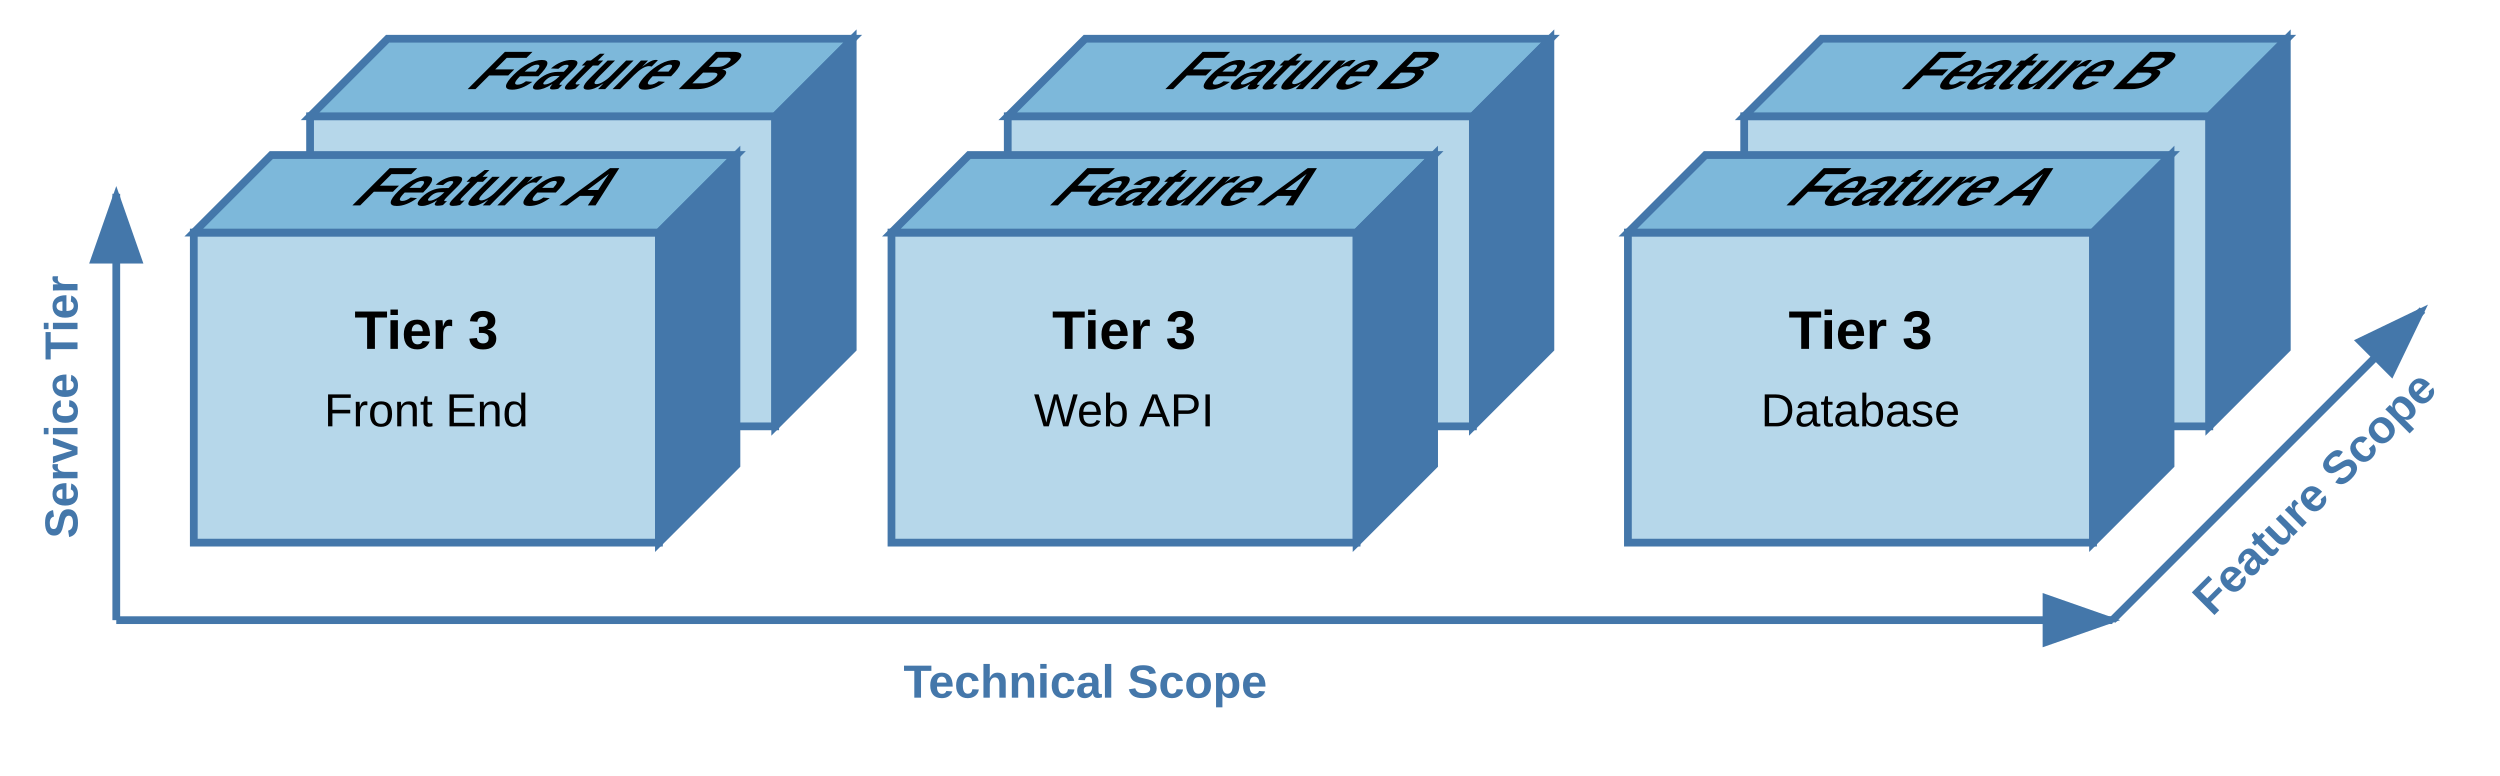
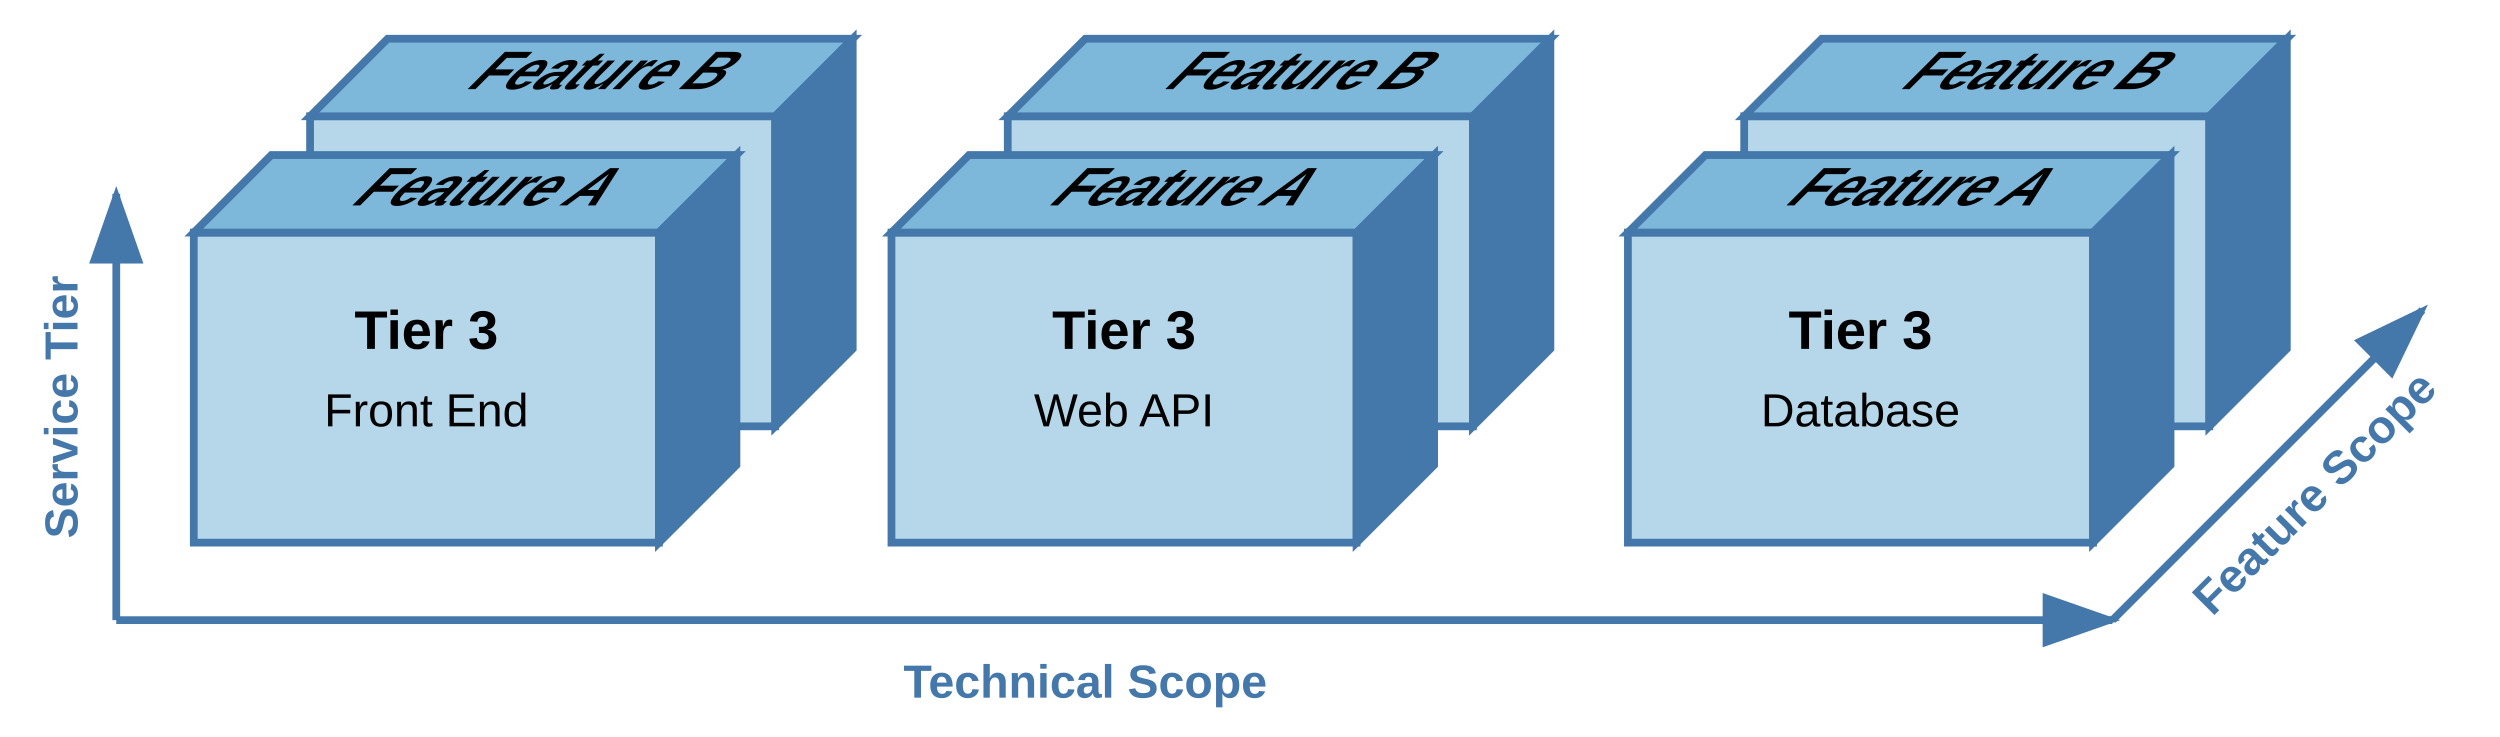
- <svg xmlns="http://www.w3.org/2000/svg" width="645" height="200" viewBox="0 0 645 200">
+ <svg xmlns="http://www.w3.org/2000/svg" width="645" height="190" viewBox="0 0 645 190">
  <defs>
    <style>
      .box-face { fill: #b6d7ea; stroke: #4477aa; stroke-width: 2; }
      .box-top { fill: #7db8da; stroke: #4477aa; stroke-width: 2; }
      .box-right { fill: #4477aaff; stroke: #4477aa; stroke-width: 2; }
      .box-text { font-family: Arial, sans-serif; font-size: 14px; font-weight: bold; text-anchor: middle; fill: #000; }
      .box-text-small { font-family: Arial, sans-serif; font-size: 12px; text-anchor: middle; fill: #000; }
      .axis-label { font-family: Arial, sans-serif; font-size: 12px; font-weight: bold; fill: #4477aa; }
      .axis-arrow { stroke: #4477aa; stroke-width: 2; fill: none; marker-end: url(#arrowhead); }
    </style>
    <defs>
      <marker id="arrowhead" markerWidth="10" markerHeight="7" refX="9" refY="3.5" orient="auto">
        <polygon points="0 0, 10 3.5, 0 7" fill="#4477aa" />
      </marker>
    </defs>
  </defs>
  <g>
    <rect x="80" y="30" width="120" height="80" class="box-face" />
    <polygon points="80,30 100,10 220,10 200,30" class="box-top" />
    <polygon points="200,30 220,10 220,90 200,110" class="box-right" />
    <text x="110" y="23" class="box-text" transform="skewX(-45) translate(65,0)">Feature B</text>
    <rect x="50" y="60" width="120" height="80" class="box-face" />
    <polygon points="50,60 70,40 190,40 170,60" class="box-top" />
    <polygon points="170,60 190,40 190,120 170,140" class="box-right" />
    <text x="110" y="90" class="box-text">Tier 3</text>
    <text x="110" y="110" class="box-text-small">Front End</text>
    <text x="110" y="53" class="box-text" transform="skewX(-45) translate(65,0)">Feature A</text>
  </g>
  <g>
    <rect x="260" y="30" width="120" height="80" class="box-face" />
    <polygon points="260,30 280,10 400,10 380,30" class="box-top" />
    <polygon points="380,30 400,10 400,90 380,110" class="box-right" />
    <text x="290" y="23" class="box-text" transform="skewX(-45) translate(65,0)">Feature B</text>
    <rect x="230" y="60" width="120" height="80" class="box-face" />
    <polygon points="230,60 250,40 370,40 350,60" class="box-top" />
    <polygon points="350,60 370,40 370,120 350,140" class="box-right" />
    <text x="290" y="90" class="box-text">Tier 3</text>
    <text x="290" y="110" class="box-text-small">Web API</text>
    <text x="290" y="53" class="box-text" transform="skewX(-45) translate(65,0)">Feature A</text>
  </g>
  <g>
    <rect x="450" y="30" width="120" height="80" class="box-face" />
    <polygon points="450,30 470,10 590,10 570,30" class="box-top" />
    <polygon points="570,30 590,10 590,90 570,110" class="box-right" />
    <text x="480" y="23" class="box-text" transform="skewX(-45) translate(65,0)">Feature B</text>
    <rect x="420" y="60" width="120" height="80" class="box-face" />
    <polygon points="420,60 440,40 560,40 540,60" class="box-top" />
    <polygon points="540,60 560,40 560,120 540,140" class="box-right" />
    <text x="480" y="90" class="box-text">Tier 3</text>
    <text x="480" y="110" class="box-text-small">Database</text>
    <text x="480" y="53" class="box-text" transform="skewX(-45) translate(65,0)">Feature A</text>
  </g>
  <line x1="30" y1="160" x2="545" y2="160" class="axis-arrow" />
  <text x="280" y="180" class="axis-label" text-anchor="middle">Technical Scope</text>
  <line x1="30" y1="160" x2="30" y2="50" class="axis-arrow" />
  <text x="20" y="105" class="axis-label" text-anchor="middle" transform="rotate(-90, 20, 105)">Service Tier</text>
  <line x1="545" y1="160" x2="625" y2="80" class="axis-arrow" />
  <text x="600" y="130" class="axis-label" text-anchor="middle" transform="rotate(-45, 600, 130)">Feature Scope</text>
</svg>
